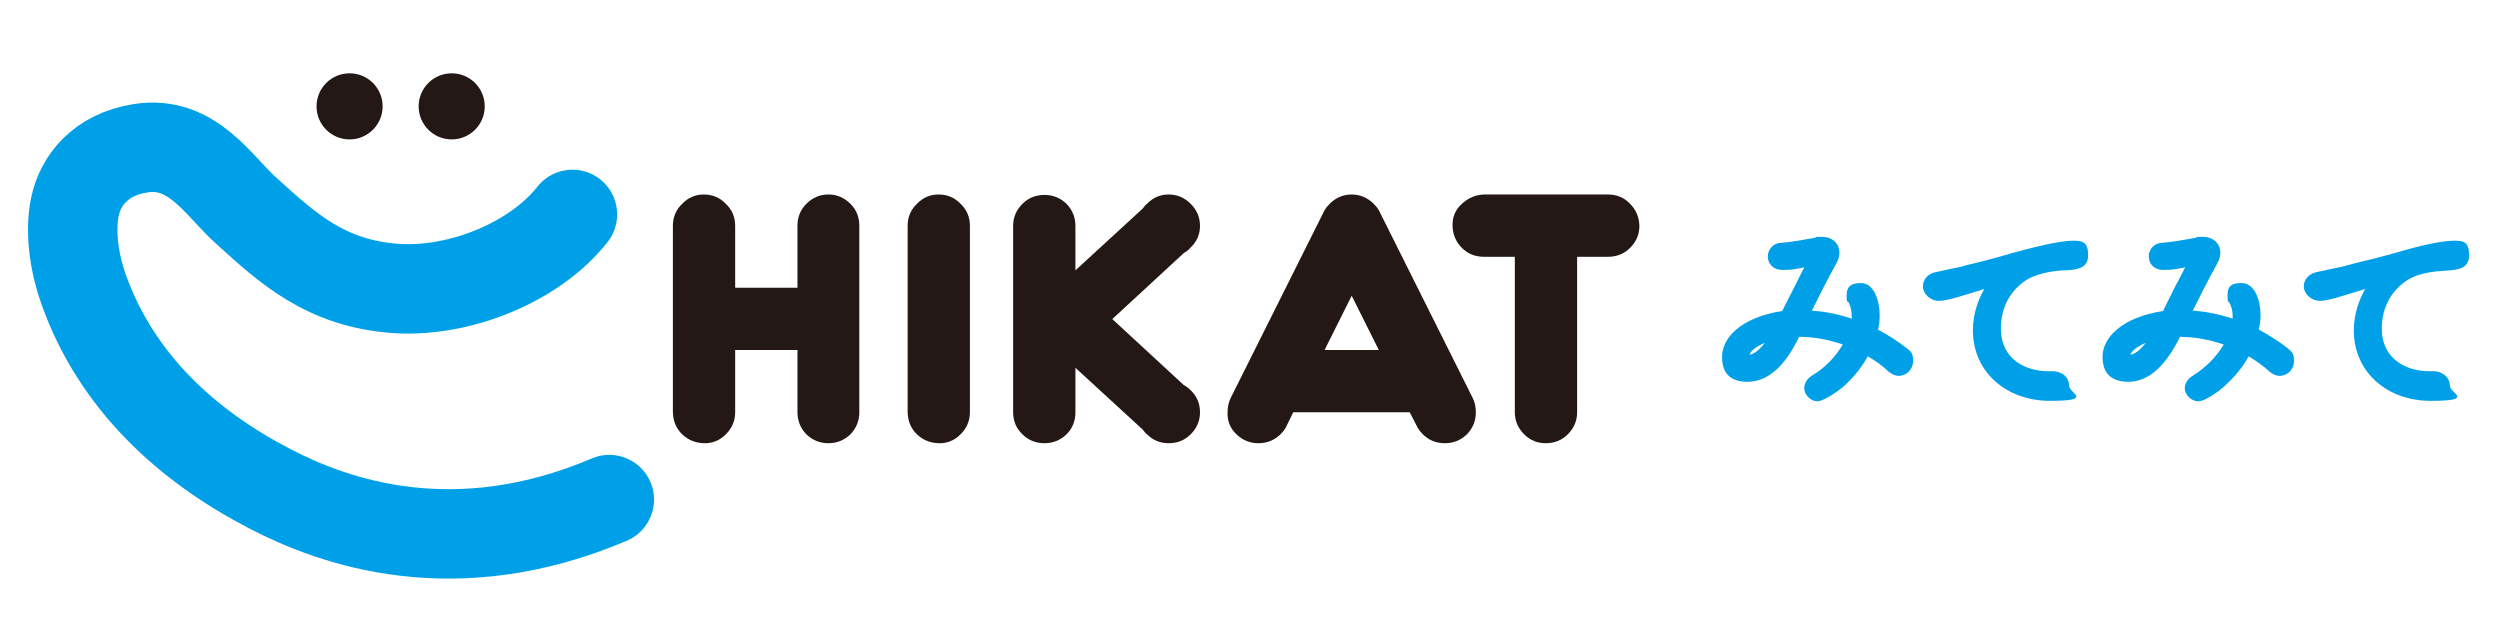
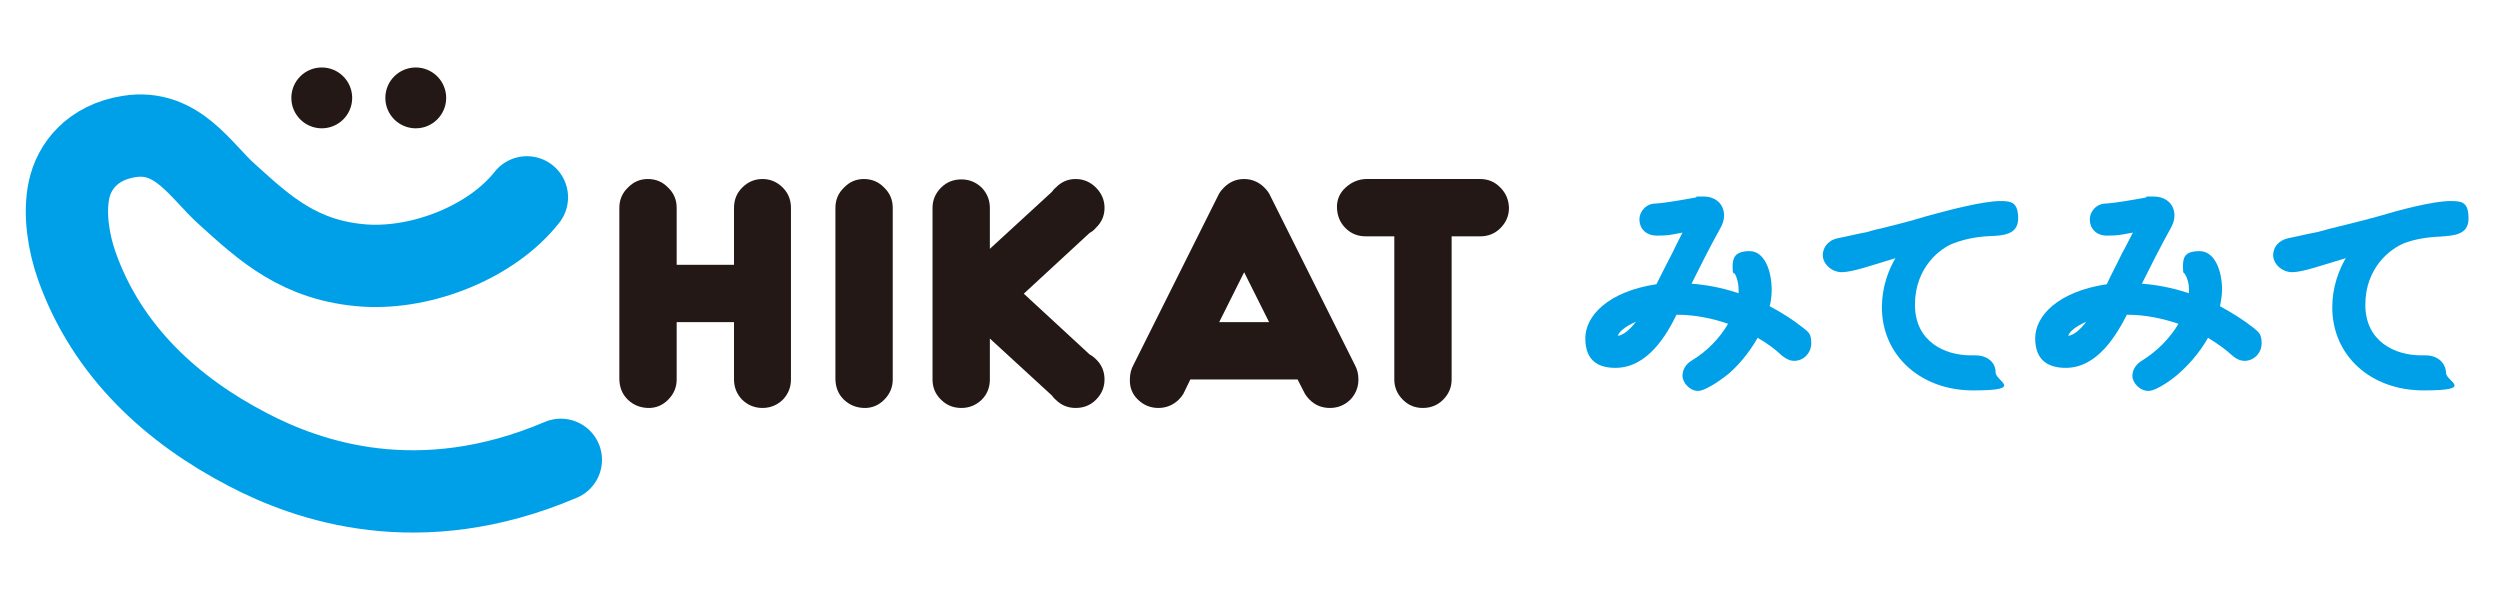
- <svg xmlns="http://www.w3.org/2000/svg" id="_レイヤー_1" version="1.1" viewBox="121 226 590 151">
+ <svg xmlns="http://www.w3.org/2000/svg" id="_レイヤー_1" version="1.1" viewBox="121 226 641 151">
  <defs>
    <style>
      .st0 {
        fill: #231815;
      }

      .st1 {
        fill: none;
        stroke: #00a0e9;
        stroke-linecap: round;
        stroke-linejoin: round;
        stroke-width: 21.1px;
      }

      .st2 {
        fill: #00a0e9;
      }
    </style>
  </defs>
  <circle class="st0" cx="203.5" cy="251.1" r="7.8" />
  <circle class="st0" cx="227.6" cy="251.1" r="7.8" />
  <path class="st1" d="M256.1,276.6c-8.9,11.3-26.5,18.4-41.4,17.5-16.8-1.1-25.9-9.6-35.4-18.2-6.7-5.9-12.8-16.9-25.2-14.9-9.4,1.5-14.1,7.6-15.4,13.7s-.1,13.6,2,19.5c7.8,22,24.6,37.1,43.9,47.1,15.3,8,43.8,18.1,80.2,2.6" />
  <g>
    <path class="st0" d="M294.5,308.6v14.7q0,3-2.2,5.2t-5.2,2.1-5.1-2.1-2.2-5.2v-44q0-3.1,2.2-5.2,2.1-2.2,5.1-2.2,3.1,0,5.2,2.2,2.2,2.1,2.2,5.2v14.6h14.7v-14.6q0-3.1,2.1-5.2,2.2-2.2,5.2-2.2,3,0,5.2,2.2,2.1,2.1,2.1,5.2v44q0,3-2.1,5.2-2.2,2.1-5.2,2.1-3,0-5.2-2.1-2.1-2.2-2.1-5.2v-14.7H294.5Z" />
    <path class="st0" d="M349.9,323.3q0,3-2.2,5.2t-5.2,2.1-5.1-2.1-2.2-5.2v-44q0-3.1,2.2-5.2,2.1-2.2,5.1-2.2,3.1,0,5.2,2.2,2.2,2.1,2.2,5.2V323.3Z" />
    <path class="st0" d="M374.8,289.8l15.9-14.6c.3-.4.6-.8,1-1.1q2.1-2.2,5.1-2.2t5.2,2.2,2.2,5.2-2.2,5.1c-.5.6-1,1-1.6,1.3l-16.9,15.6,16.9,15.6c.6.3,1.1.7,1.6,1.2q2.2,2.1,2.2,5.2,0,3-2.2,5.2-2.1,2.1-5.2,2.1-3,0-5.1-2.1c-.4-.3-.7-.7-1-1.1l-15.9-14.6v10.5q0,3.1-2.1,5.2-2.2,2.1-5.2,2.1-3.1,0-5.2-2.1-2.2-2.1-2.2-5.2v-44q0-3,2.2-5.2,2.1-2.1,5.2-2.1,3,0,5.2,2.1,2.1,2.2,2.1,5.2v10.5h0Z" />
    <path class="st0" d="M426.2,323.3l-1.8,3.7h0c-.3.5-.7,1-1.2,1.5q-2.2,2.1-5.2,2.1t-5.2-2.1-2.1-5.2c0-1.4.3-2.6.9-3.7h0l22-44h0c.3-.5.7-1,1.2-1.5q2.2-2.2,5.2-2.2c2,0,3.8.8,5.2,2.2.5.5.9,1,1.2,1.5h0l22,44h0c.6,1.1.9,2.3.9,3.7q0,3-2.1,5.2-2.2,2.1-5.2,2.1-3.1,0-5.2-2.1c-.5-.5-.9-1-1.2-1.5h0l-1.9-3.7h-27.5H426.2ZM446.4,308.6l-6.4-12.8-6.4,12.8H446.4Z" />
    <path class="st0" d="M478.5,286.6h-7.3q-3.1,0-5.2-2.1t-2.2-5.2,2.2-5.2,5.2-2.2h29.3q3.1,0,5.2,2.2,2.1,2.1,2.2,5.2,0,3-2.2,5.2-2.1,2.1-5.2,2.1h-7.3v36.7q0,3-2.2,5.2-2.1,2.1-5.2,2.1-3,0-5.1-2.1-2.2-2.2-2.2-5.2v-36.7H478.5Z" />
  </g>
-   <g>
+   <g transform="matrix(1.2845 0 0 1.2845 -149.97 -85.71)">
    <path class="st2" d="M571,308.2h0c-2-1.6-4.3-3.1-6.8-4.4.3-1.1.4-2.3.4-3.3,0-3.7-1.4-7.7-4.4-7.7s-3.4,1.4-3.4,3.1.2,1.1.5,1.5c.4.8.7,1.9.7,3.1s0,.5,0,.7c-3.6-1.2-6.7-1.7-9.4-1.9,1.7-3.4,3.7-7.4,5.6-10.8.6-1,.9-1.9.9-2.8,0-2.3-1.7-3.8-4.1-3.8s-1,0-1.6.2c-2.2.4-6.1,1.1-8,1.2-1.8,0-3.2,1.5-3.2,3.2s1.2,3.2,3.5,3.2,2.4-.1,5.1-.6c-.7,1.3-1.4,2.8-2.1,4.2-1.1,2.1-2.2,4.3-3.1,6.1h0c-9.8,1.5-14.2,6.4-14.2,10.8s2.5,5.9,6,5.9c6.4,0,10.2-6.5,12.2-10.6h.2c3.4,0,6.9.7,10.1,1.8-1.7,2.9-4.2,5.5-7.2,7.3-1.2.7-1.9,1.8-1.9,3.1s1.4,3,3.1,3,5.5-2.9,6.2-3.5c1.7-1.5,3.9-3.9,5.7-7.1q2.8,1.6,4.9,3.6c.8.6,1.5,1,2.4,1,1.9,0,3.4-1.6,3.4-3.5s-.5-2.2-1.5-3h0ZM533.9,309.7c.2-.8,1.5-1.9,3.6-2.8C536.2,308.6,534.9,309.6,533.9,309.7Z" />
    <path class="st2" d="M610.3,282.8c-3.4,0-10,1.7-14.7,3-3.6,1.1-6.9,1.9-9.3,2.5-1.1.2-2,.5-2.7.7-1,.2-2.6.5-3.8.8-.8.2-1.5.3-1.9.4-1.8.3-3.1,1.7-3.1,3.4s1.7,3.4,3.8,3.4,6.1-1.4,10.7-2.8c-1.4,2.4-2.7,5.8-2.7,9.8,0,9.6,7.7,16.6,18.2,16.6s4.5-1.8,4.5-3.6-1.4-3.4-4.1-3.4h-.9c-5.1,0-11.1-2.7-11.1-10.1s5-11.3,7.8-12.3c2.1-.8,4.6-1.3,7.2-1.4,2.6-.1,5.6-.3,5.6-3.5s-1.3-3.5-3.5-3.5h0Z" />
    <path class="st2" d="M660.9,308.2h0c-2-1.6-4.4-3.1-6.8-4.4.2-1.1.4-2.3.4-3.3,0-3.7-1.4-7.7-4.5-7.7s-3.3,1.4-3.3,3.1.2,1.1.4,1.5c.5.8.8,1.9.8,3.1s0,.5,0,.7c-3.7-1.2-6.7-1.7-9.4-1.9,1.7-3.4,3.7-7.4,5.6-10.8.6-1,.9-1.9.9-2.8,0-2.3-1.7-3.8-4.2-3.8s-1,0-1.5.2c-2.2.4-6.1,1.1-8,1.2-1.8,0-3.2,1.5-3.2,3.2s1.2,3.2,3.4,3.2,2.5-.1,5.2-.6c-.7,1.3-1.4,2.8-2.2,4.2-1,2.1-2.2,4.3-3,6.1h0c-9.9,1.5-14.3,6.4-14.3,10.8s2.6,5.9,6.1,5.9c6.3,0,10.1-6.5,12.2-10.6h.2c3.4,0,6.8.7,10.1,1.8-1.7,2.9-4.3,5.5-7.2,7.3-1.2.7-2,1.8-2,3.1s1.4,3,3.2,3,5.5-2.9,6.1-3.5c1.7-1.5,4-3.9,5.8-7.1,1.8,1.1,3.5,2.3,4.8,3.5h0c.8.7,1.6,1.1,2.5,1.1,1.9,0,3.4-1.6,3.4-3.5s-.6-2.2-1.5-3h0ZM623.8,309.7c.2-.8,1.5-1.9,3.6-2.8C626.1,308.6,624.8,309.6,623.8,309.7Z" />
    <path class="st2" d="M690.9,291.2c2.1-.8,4.6-1.2,7.1-1.3,2.7-.2,5.7-.3,5.7-3.6s-1.3-3.5-3.6-3.5c-3.4,0-9.9,1.7-14.6,3.1-3.6,1-7,1.8-9.4,2.4-1,.3-1.9.5-2.6.7-1,.2-2.6.5-3.8.8-.8.2-1.6.3-1.9.4-1.9.4-3.1,1.7-3.1,3.4s1.7,3.4,3.8,3.4,6-1.4,10.7-2.8c-1.4,2.4-2.7,5.8-2.7,9.8,0,9.7,7.7,16.6,18.2,16.6s4.5-1.8,4.5-3.5-1.4-3.5-4.1-3.5h-.9c-5.1,0-11.1-2.7-11.1-10.1s5-11.2,7.8-12.3h0Z" />
  </g>
</svg>
